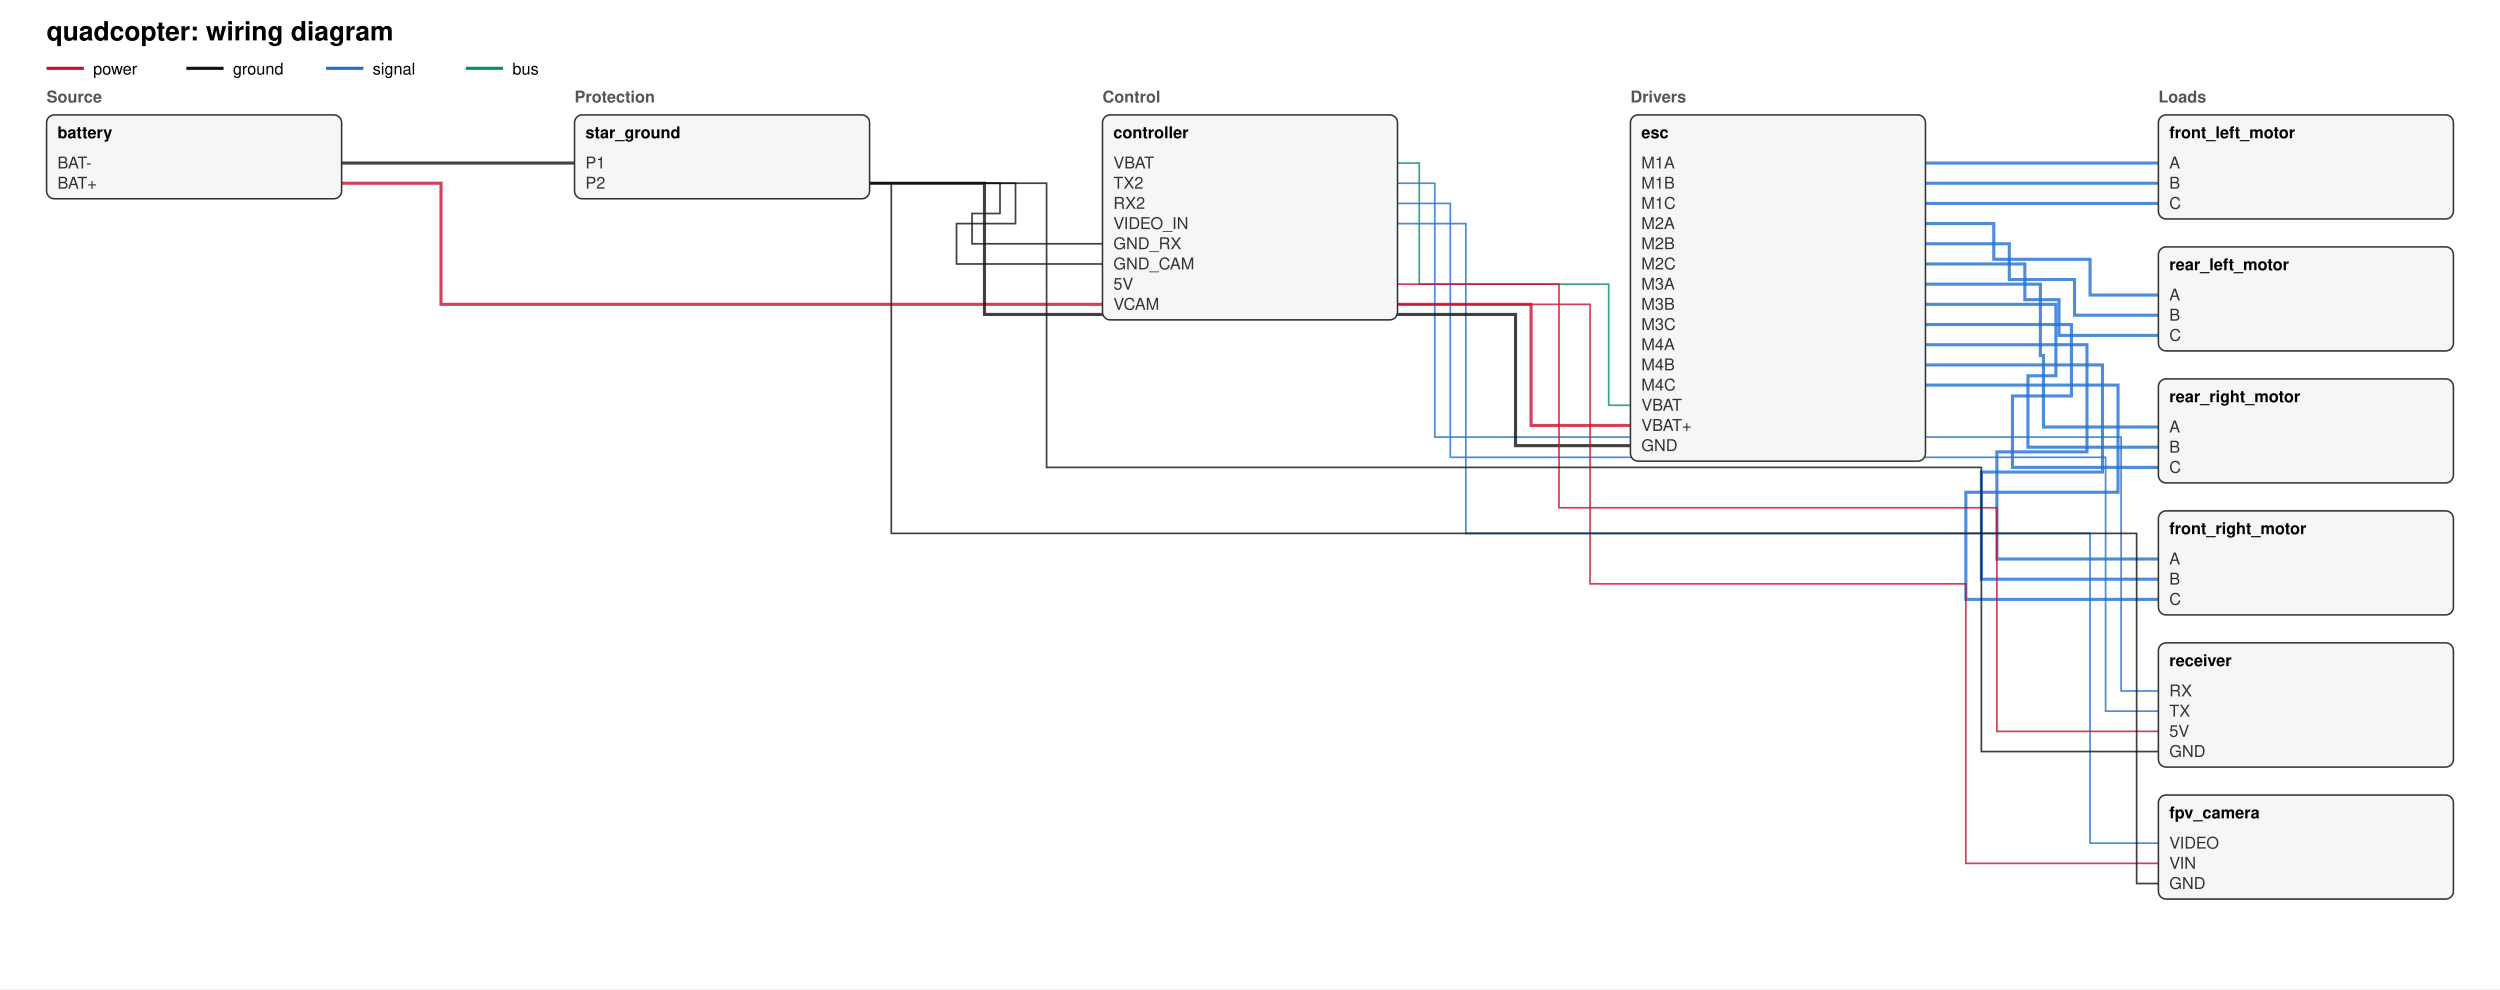
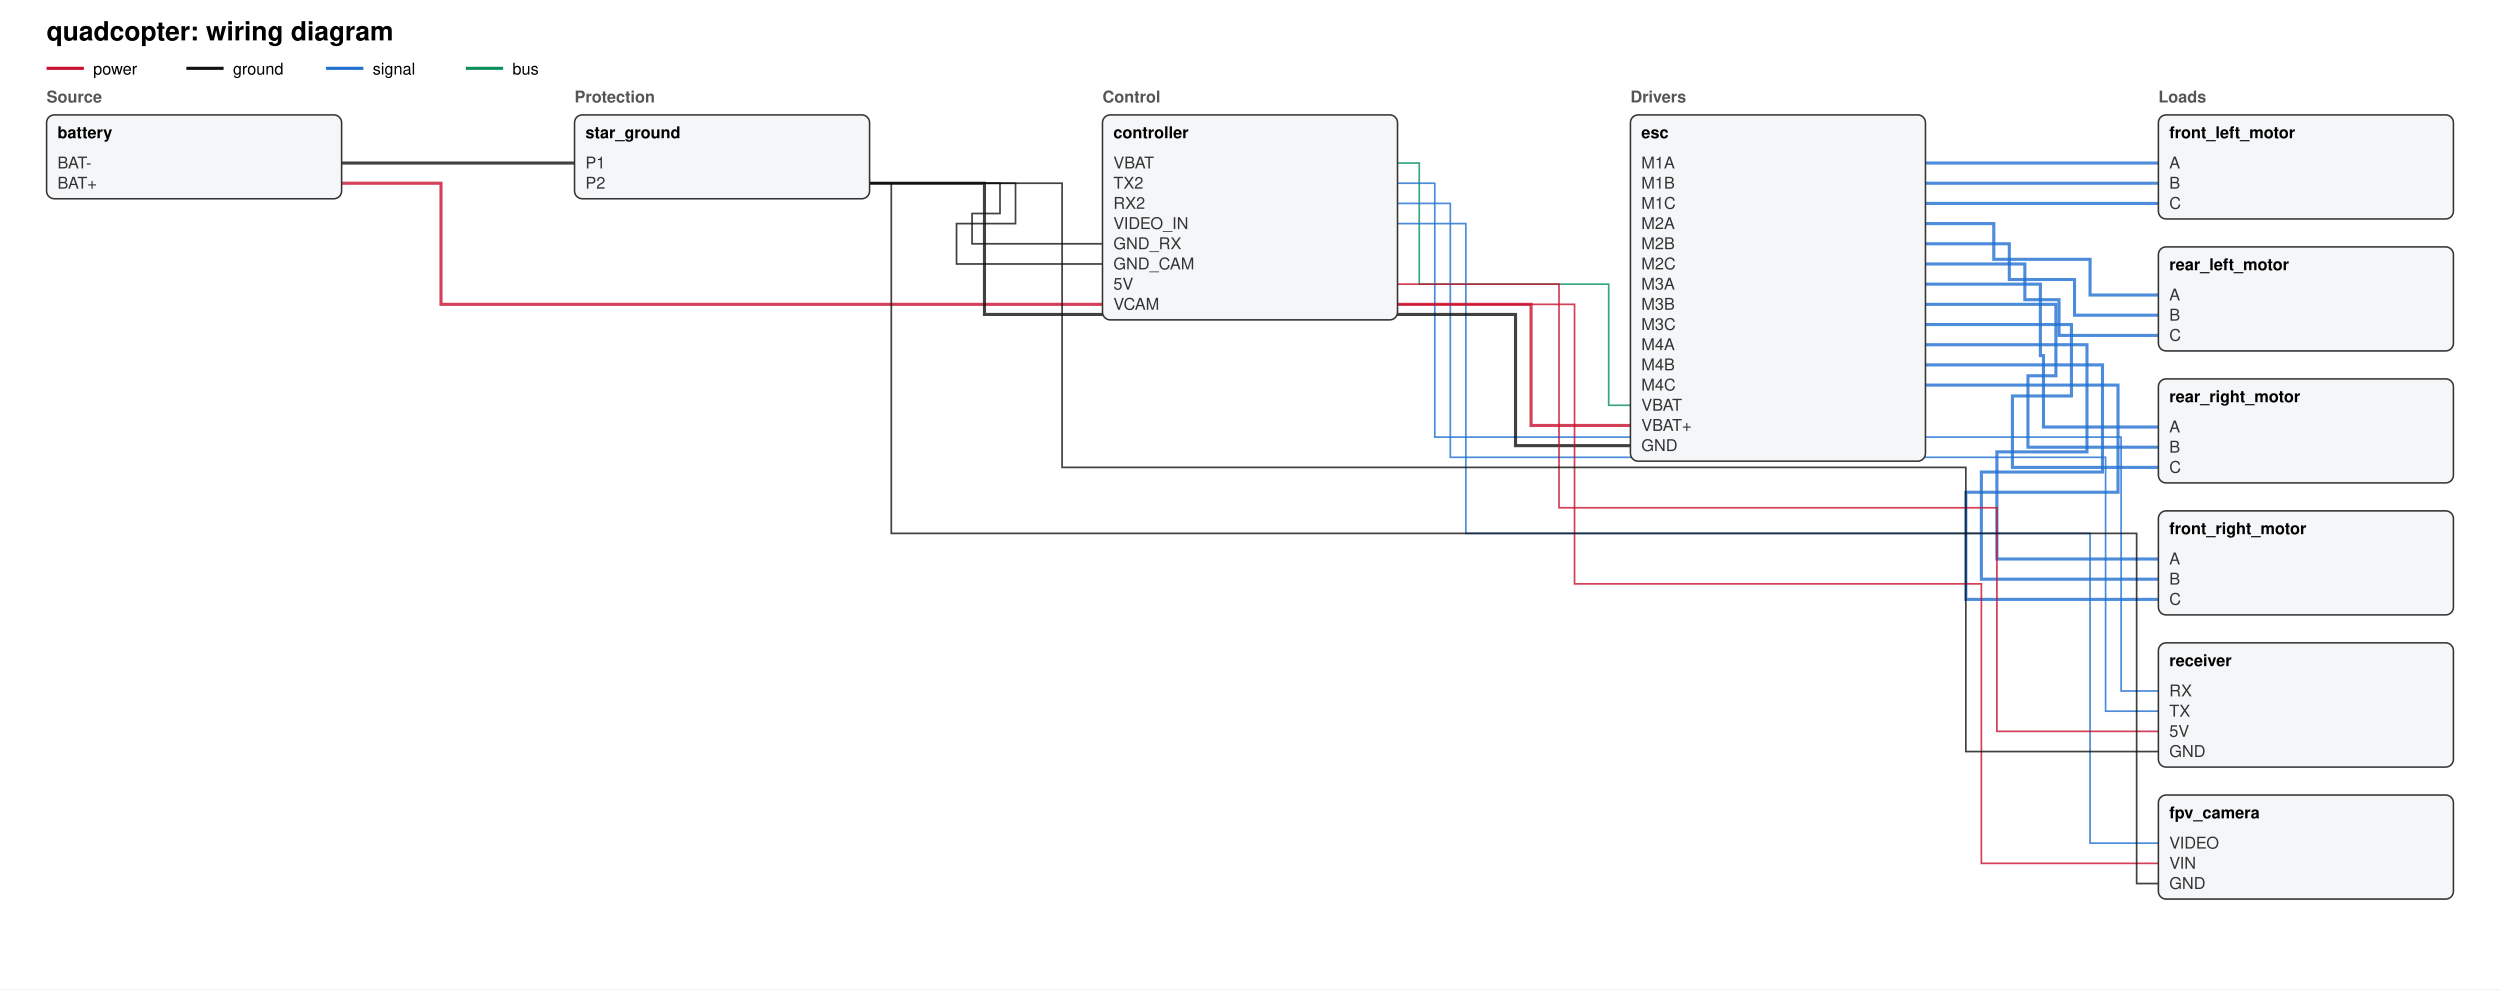
<svg xmlns="http://www.w3.org/2000/svg" viewBox="0 0 1610 637" width="1610" height="637" font-family="Helvetica, Arial, sans-serif" font-size="10.5">
  <rect width="100%" height="100%" fill="#ffffff" />
  <text x="30" y="26" font-size="17" font-weight="700">quadcopter: wiring diagram</text>
  <line x1="30" y1="44" x2="54" y2="44" stroke="#c8102e" stroke-width="2" />
  <text x="60" y="48">power</text>
  <line x1="120" y1="44" x2="144" y2="44" stroke="#111111" stroke-width="2" />
  <text x="150" y="48">ground</text>
  <line x1="210" y1="44" x2="234" y2="44" stroke="#1f6fd1" stroke-width="2" />
  <text x="240" y="48">signal</text>
  <line x1="300" y1="44" x2="324" y2="44" stroke="#0a8f5b" stroke-width="2" />
  <text x="330" y="48">bus</text>
  <text x="30" y="66" font-weight="700" fill="#555">Source</text>
  <text x="370" y="66" font-weight="700" fill="#555">Protection</text>
  <text x="710" y="66" font-weight="700" fill="#555">Control</text>
  <text x="1050" y="66" font-weight="700" fill="#555">Drivers</text>
  <text x="1390" y="66" font-weight="700" fill="#555">Loads</text>
  <path d="M1240 105 H1254 V105 H1376 V105 H1390" fill="none" stroke="#1f6fd1" stroke-width="2" opacity="0.8" />
  <path d="M1240 118 H1264 V118 H1366 V118 H1390" fill="none" stroke="#1f6fd1" stroke-width="2" opacity="0.8" />
  <path d="M1240 131 H1274 V131 H1356 V131 H1390" fill="none" stroke="#1f6fd1" stroke-width="2" opacity="0.8" />
  <path d="M1240 144 H1284 V167 H1346 V190 H1390" fill="none" stroke="#1f6fd1" stroke-width="2" opacity="0.8" />
  <path d="M1240 157 H1294 V180 H1336 V203 H1390" fill="none" stroke="#1f6fd1" stroke-width="2" opacity="0.8" />
  <path d="M1240 170 H1304 V193 H1326 V216 H1390" fill="none" stroke="#1f6fd1" stroke-width="2" opacity="0.8" />
  <path d="M1240 183 H1314 V229 H1316 V275 H1390" fill="none" stroke="#1f6fd1" stroke-width="2" opacity="0.8" />
  <path d="M1240 196 H1324 V242 H1306 V288 H1390" fill="none" stroke="#1f6fd1" stroke-width="2" opacity="0.8" />
  <path d="M1240 209 H1334 V255 H1296 V301 H1390" fill="none" stroke="#1f6fd1" stroke-width="2" opacity="0.8" />
  <path d="M1240 222 H1344 V291 H1286 V360 H1390" fill="none" stroke="#1f6fd1" stroke-width="2" opacity="0.8" />
  <path d="M1240 235 H1354 V304 H1276 V373 H1390" fill="none" stroke="#1f6fd1" stroke-width="2" opacity="0.8" />
  <path d="M1240 248 H1364 V317 H1266 V386 H1390" fill="none" stroke="#1f6fd1" stroke-width="2" opacity="0.8" />
  <path d="M1050 261 H1036 V183 H914 V105 H900" fill="none" stroke="#0a8f5b" stroke-width="1.1" opacity="0.8" />
  <path d="M900 118 H924 V281.5 H1366 V445 H1390" fill="none" stroke="#1f6fd1" stroke-width="1.1" opacity="0.8" />
  <path d="M900 131 H934 V294.5 H1356 V458 H1390" fill="none" stroke="#1f6fd1" stroke-width="1.1" opacity="0.8" />
  <path d="M1390 543 H1346 V343.5 H944 V144 H900" fill="none" stroke="#1f6fd1" stroke-width="1.1" opacity="0.8" />
  <path d="M220 105 H274 V105 H316 V105 H370" fill="none" stroke="#111111" stroke-width="2" opacity="0.8" />
  <path d="M220 118 H284 V196 H986 V274 H1050" fill="none" stroke="#c8102e" stroke-width="2" opacity="0.8" />
  <path d="M560 118 H634 V202.5 H976 V287 H1050" fill="none" stroke="#111111" stroke-width="2" opacity="0.8" />
  <path d="M710 157 H626 V137.5 H644 V118 H560" fill="none" stroke="#111111" stroke-width="1.1" opacity="0.8" />
  <path d="M710 170 H616 V144 H654 V118 H560" fill="none" stroke="#111111" stroke-width="1.1" opacity="0.8" />
  <path d="M900 183 H1004 V327 H1286 V471 H1390" fill="none" stroke="#c8102e" stroke-width="1.1" opacity="0.8" />
-   <path d="M560 118 H674 V301 H1276 V484 H1390" fill="none" stroke="#111111" stroke-width="1.1" opacity="0.8" />
-   <path d="M900 196 H1024 V376 H1266 V556 H1390" fill="none" stroke="#c8102e" stroke-width="1.1" opacity="0.8" />
+   <path d="M900 196 H1014 V376 H1276 V556 H1390" fill="none" stroke="#c8102e" stroke-width="1.1" opacity="0.8" />
+   <path d="M560 118 H684 V301 H1266 V484 H1390" fill="none" stroke="#111111" stroke-width="1.1" opacity="0.8" />
  <path d="M560 118 H574 V343.5 H1376 V569 H1390" fill="none" stroke="#111111" stroke-width="1.1" opacity="0.8" />
  <rect x="1390" y="74" width="190" height="67" rx="5" fill="#f4f6f8" stroke="#333" />
  <text x="1397" y="89" font-weight="700">front_left_motor</text>
  <text x="1397" y="108.5" fill="#333">A</text>
  <text x="1397" y="121.5" fill="#333">B</text>
  <text x="1397" y="134.5" fill="#333">C</text>
  <rect x="1390" y="159" width="190" height="67" rx="5" fill="#f4f6f8" stroke="#333" />
  <text x="1397" y="174" font-weight="700">rear_left_motor</text>
  <text x="1397" y="193.5" fill="#333">A</text>
  <text x="1397" y="206.5" fill="#333">B</text>
  <text x="1397" y="219.5" fill="#333">C</text>
  <rect x="1390" y="244" width="190" height="67" rx="5" fill="#f4f6f8" stroke="#333" />
  <text x="1397" y="259" font-weight="700">rear_right_motor</text>
  <text x="1397" y="278.5" fill="#333">A</text>
  <text x="1397" y="291.5" fill="#333">B</text>
  <text x="1397" y="304.5" fill="#333">C</text>
  <rect x="1390" y="329" width="190" height="67" rx="5" fill="#f4f6f8" stroke="#333" />
  <text x="1397" y="344" font-weight="700">front_right_motor</text>
  <text x="1397" y="363.5" fill="#333">A</text>
  <text x="1397" y="376.5" fill="#333">B</text>
  <text x="1397" y="389.5" fill="#333">C</text>
  <rect x="1050" y="74" width="190" height="223" rx="5" fill="#f4f6f8" stroke="#333" />
  <text x="1057" y="89" font-weight="700">esc</text>
  <text x="1057" y="108.5" fill="#333">M1A</text>
  <text x="1057" y="121.5" fill="#333">M1B</text>
  <text x="1057" y="134.5" fill="#333">M1C</text>
  <text x="1057" y="147.5" fill="#333">M2A</text>
  <text x="1057" y="160.5" fill="#333">M2B</text>
  <text x="1057" y="173.5" fill="#333">M2C</text>
  <text x="1057" y="186.5" fill="#333">M3A</text>
  <text x="1057" y="199.5" fill="#333">M3B</text>
  <text x="1057" y="212.5" fill="#333">M3C</text>
  <text x="1057" y="225.5" fill="#333">M4A</text>
  <text x="1057" y="238.5" fill="#333">M4B</text>
  <text x="1057" y="251.5" fill="#333">M4C</text>
  <text x="1057" y="264.5" fill="#333">VBAT</text>
  <text x="1057" y="277.5" fill="#333">VBAT+</text>
  <text x="1057" y="290.5" fill="#333">GND</text>
  <rect x="710" y="74" width="190" height="132" rx="5" fill="#f4f6f8" stroke="#333" />
  <text x="717" y="89" font-weight="700">controller</text>
  <text x="717" y="108.5" fill="#333">VBAT</text>
  <text x="717" y="121.5" fill="#333">TX2</text>
  <text x="717" y="134.5" fill="#333">RX2</text>
  <text x="717" y="147.5" fill="#333">VIDEO_IN</text>
  <text x="717" y="160.5" fill="#333">GND_RX</text>
  <text x="717" y="173.5" fill="#333">GND_CAM</text>
  <text x="717" y="186.5" fill="#333">5V</text>
  <text x="717" y="199.5" fill="#333">VCAM</text>
  <rect x="1390" y="414" width="190" height="80" rx="5" fill="#f4f6f8" stroke="#333" />
  <text x="1397" y="429" font-weight="700">receiver</text>
  <text x="1397" y="448.5" fill="#333">RX</text>
  <text x="1397" y="461.5" fill="#333">TX</text>
  <text x="1397" y="474.5" fill="#333">5V</text>
  <text x="1397" y="487.5" fill="#333">GND</text>
  <rect x="30" y="74" width="190" height="54" rx="5" fill="#f4f6f8" stroke="#333" />
  <text x="37" y="89" font-weight="700">battery</text>
  <text x="37" y="108.5" fill="#333">BAT-</text>
  <text x="37" y="121.5" fill="#333">BAT+</text>
  <rect x="1390" y="512" width="190" height="67" rx="5" fill="#f4f6f8" stroke="#333" />
  <text x="1397" y="527" font-weight="700">fpv_camera</text>
  <text x="1397" y="546.5" fill="#333">VIDEO</text>
  <text x="1397" y="559.5" fill="#333">VIN</text>
  <text x="1397" y="572.5" fill="#333">GND</text>
  <rect x="370" y="74" width="190" height="54" rx="5" fill="#f4f6f8" stroke="#333" />
  <text x="377" y="89" font-weight="700">star_ground</text>
  <text x="377" y="108.5" fill="#333">P1</text>
  <text x="377" y="121.5" fill="#333">P2</text>
</svg>
